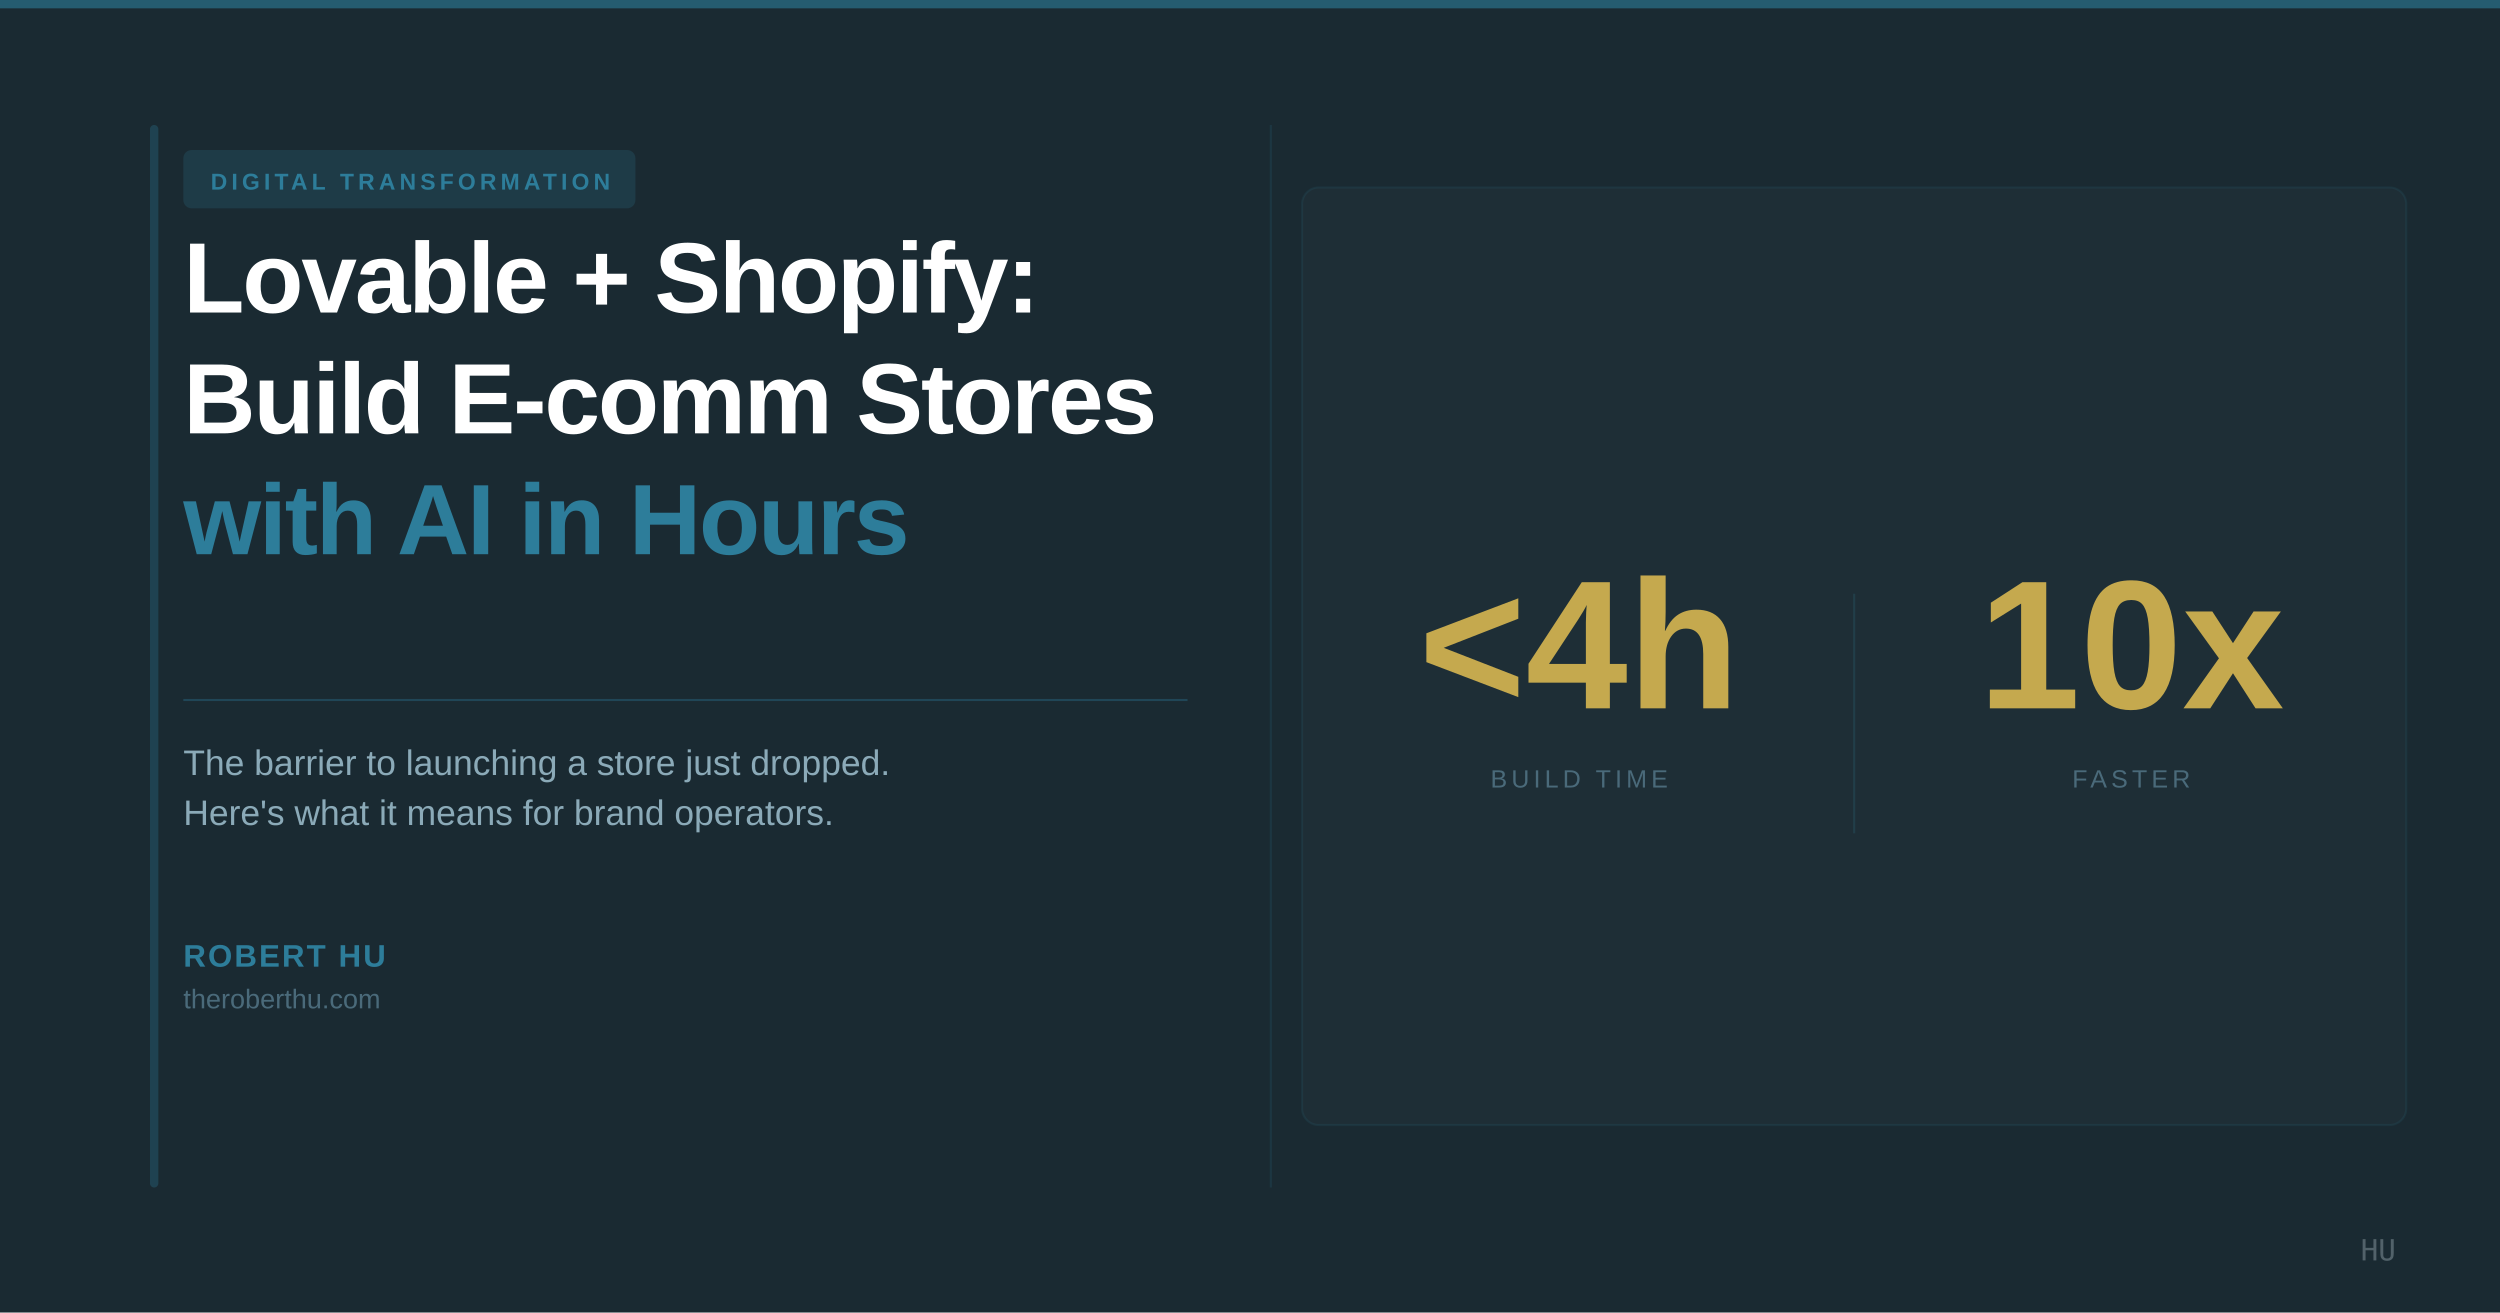
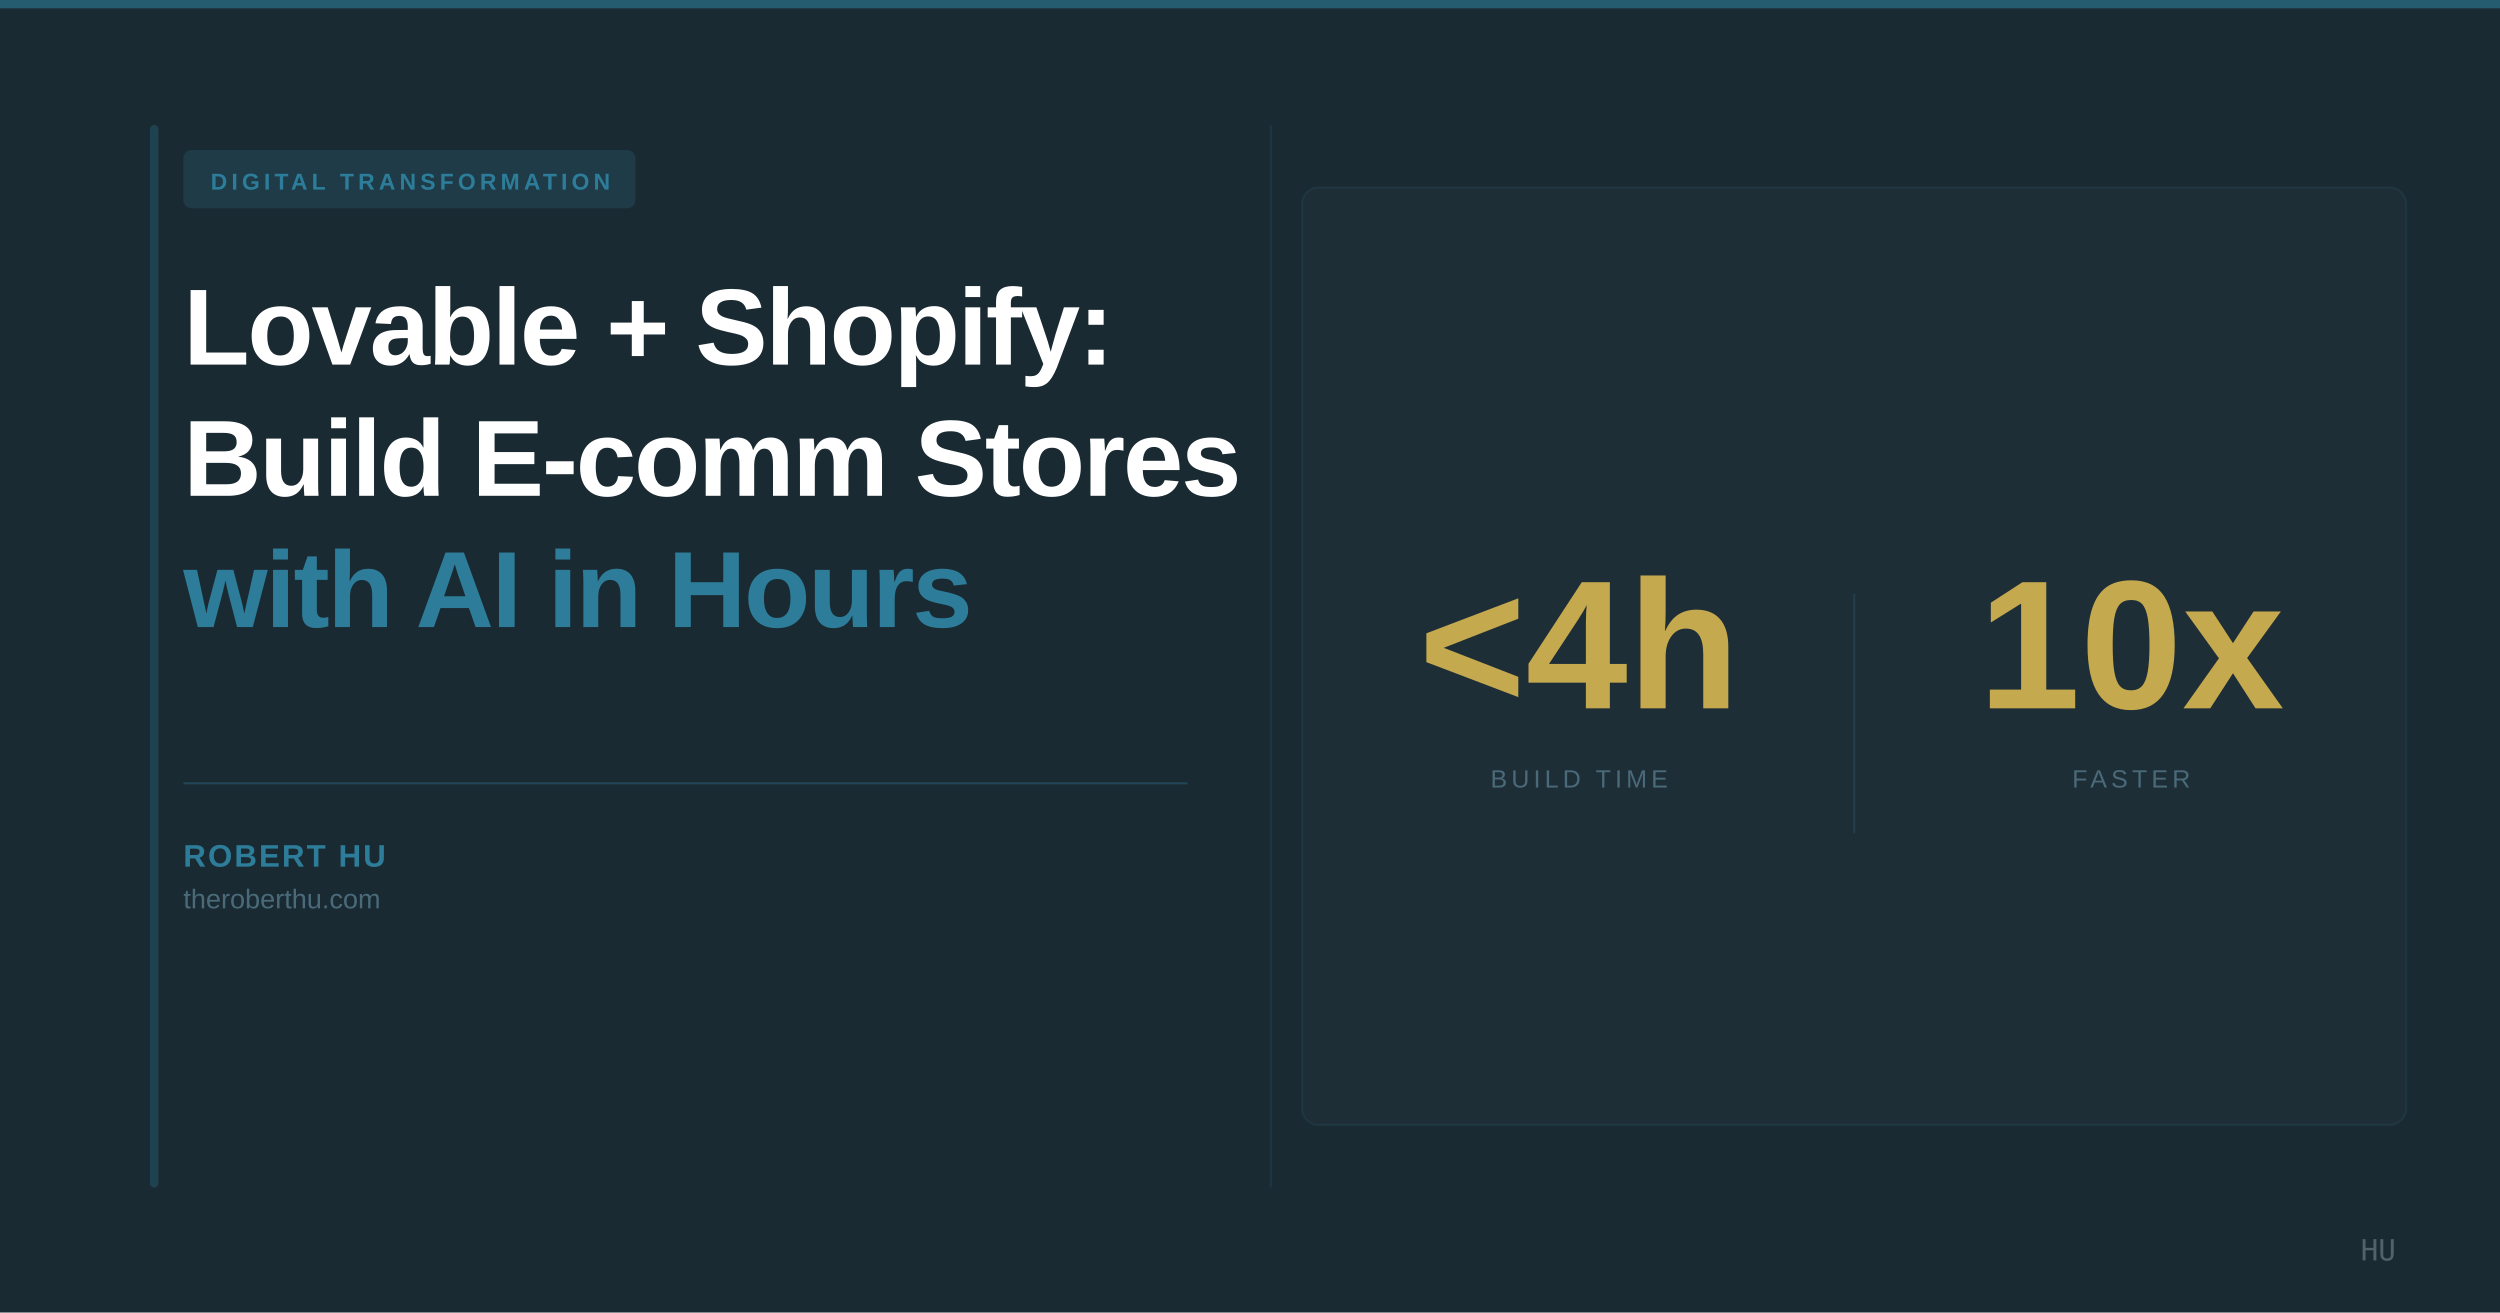
<svg xmlns="http://www.w3.org/2000/svg" width="1200" height="630" viewBox="0 0 1200 630">
  <rect width="1200" height="630" fill="#1a2a32" />
  <rect x="0" y="0" width="1200" height="4" fill="#2d7d9a" opacity="0.6" />
  <line x1="610" y1="60" x2="610" y2="570" stroke="#2d7d9a" stroke-opacity="0.15" stroke-width="1" />
  <rect x="72" y="60" width="4" height="510" rx="2" fill="#2d7d9a" opacity="0.3" />
  <rect x="88" y="72" width="217" height="28" rx="4" fill="#2d7d9a" opacity="0.2" />
  <text x="197" y="91" font-family="'Helvetica Neue', Arial, sans-serif" font-size="11" font-weight="600" fill="#2d7d9a" text-anchor="middle" letter-spacing="2">DIGITAL TRANSFORMATION</text>
-   <text x="88" y="150" font-family="'Helvetica Neue', Arial, sans-serif" font-size="48" font-weight="700" fill="#ffffff" letter-spacing="-1">Lovable + Shopify:</text>
-   <text x="88" y="208" font-family="'Helvetica Neue', Arial, sans-serif" font-size="48" font-weight="700" fill="#ffffff" letter-spacing="-1">Build E-comm Stores</text>
-   <text x="88" y="266" font-family="'Helvetica Neue', Arial, sans-serif" font-size="48" font-weight="700" fill="#2d7d9a" letter-spacing="-1">with AI in Hours</text>
-   <line x1="88" y1="336" x2="570" y2="336" stroke="#2d7d9a" stroke-opacity="0.35" stroke-width="1" />
-   <text x="88" y="372" font-family="'Helvetica Neue', Arial, sans-serif" font-size="17" fill="#8baab8">The barrier to launching a store just dropped.</text>
-   <text x="88" y="396" font-family="'Helvetica Neue', Arial, sans-serif" font-size="17" fill="#8baab8">Here's what it means for brand operators.</text>
-   <text x="88" y="464" font-family="'Helvetica Neue', Arial, sans-serif" font-size="15" fill="#2d7d9a" font-weight="600" letter-spacing="1">ROBERT HU</text>
-   <text x="88" y="484" font-family="'Helvetica Neue', Arial, sans-serif" font-size="13" fill="#4a6a7a">theroberthu.com</text>
+   <text x="88" y="175" font-family="'Helvetica Neue', Arial, sans-serif" font-size="52" font-weight="700" fill="#ffffff" letter-spacing="-1">Lovable + Shopify:</text>
+   <text x="88" y="238" font-family="'Helvetica Neue', Arial, sans-serif" font-size="52" font-weight="700" fill="#ffffff" letter-spacing="-1">Build E-comm Stores</text>
+   <text x="88" y="301" font-family="'Helvetica Neue', Arial, sans-serif" font-size="52" font-weight="700" fill="#2d7d9a" letter-spacing="-1">with AI in Hours</text>
+   <line x1="88" y1="376" x2="570" y2="376" stroke="#2d7d9a" stroke-opacity="0.35" stroke-width="1" />
+   <text x="88" y="416" font-family="'Helvetica Neue', Arial, sans-serif" font-size="15" fill="#2d7d9a" font-weight="600" letter-spacing="1">ROBERT HU</text>
+   <text x="88" y="436" font-family="'Helvetica Neue', Arial, sans-serif" font-size="13" fill="#4a6a7a">theroberthu.com</text>
  <rect x="625" y="90" width="530" height="450" rx="8" fill="#ffffff" fill-opacity="0.02" stroke="#2d7d9a" stroke-opacity="0.12" stroke-width="1" />
  <text x="758" y="340" font-family="'Helvetica Neue', Arial, sans-serif" font-size="88" font-weight="700" fill="#c5a94e" text-anchor="middle">&lt;4h</text>
  <text x="758" y="378" font-family="'Helvetica Neue', Arial, sans-serif" font-size="12" fill="#4a6a7a" text-anchor="middle" letter-spacing="2">BUILD TIME</text>
  <line x1="890" y1="285" x2="890" y2="400" stroke="#2d7d9a" stroke-opacity="0.2" stroke-width="1" />
  <text x="1023" y="340" font-family="'Helvetica Neue', Arial, sans-serif" font-size="88" font-weight="700" fill="#c5a94e" text-anchor="middle">10x</text>
  <text x="1023" y="378" font-family="'Helvetica Neue', Arial, sans-serif" font-size="12" fill="#4a6a7a" text-anchor="middle" letter-spacing="2">FASTER</text>
  <text x="1150" y="605" text-anchor="end" font-family="'JetBrains Mono', monospace" font-size="14" font-weight="500" fill="#8a9aa2" opacity="0.5">HU</text>
</svg>
